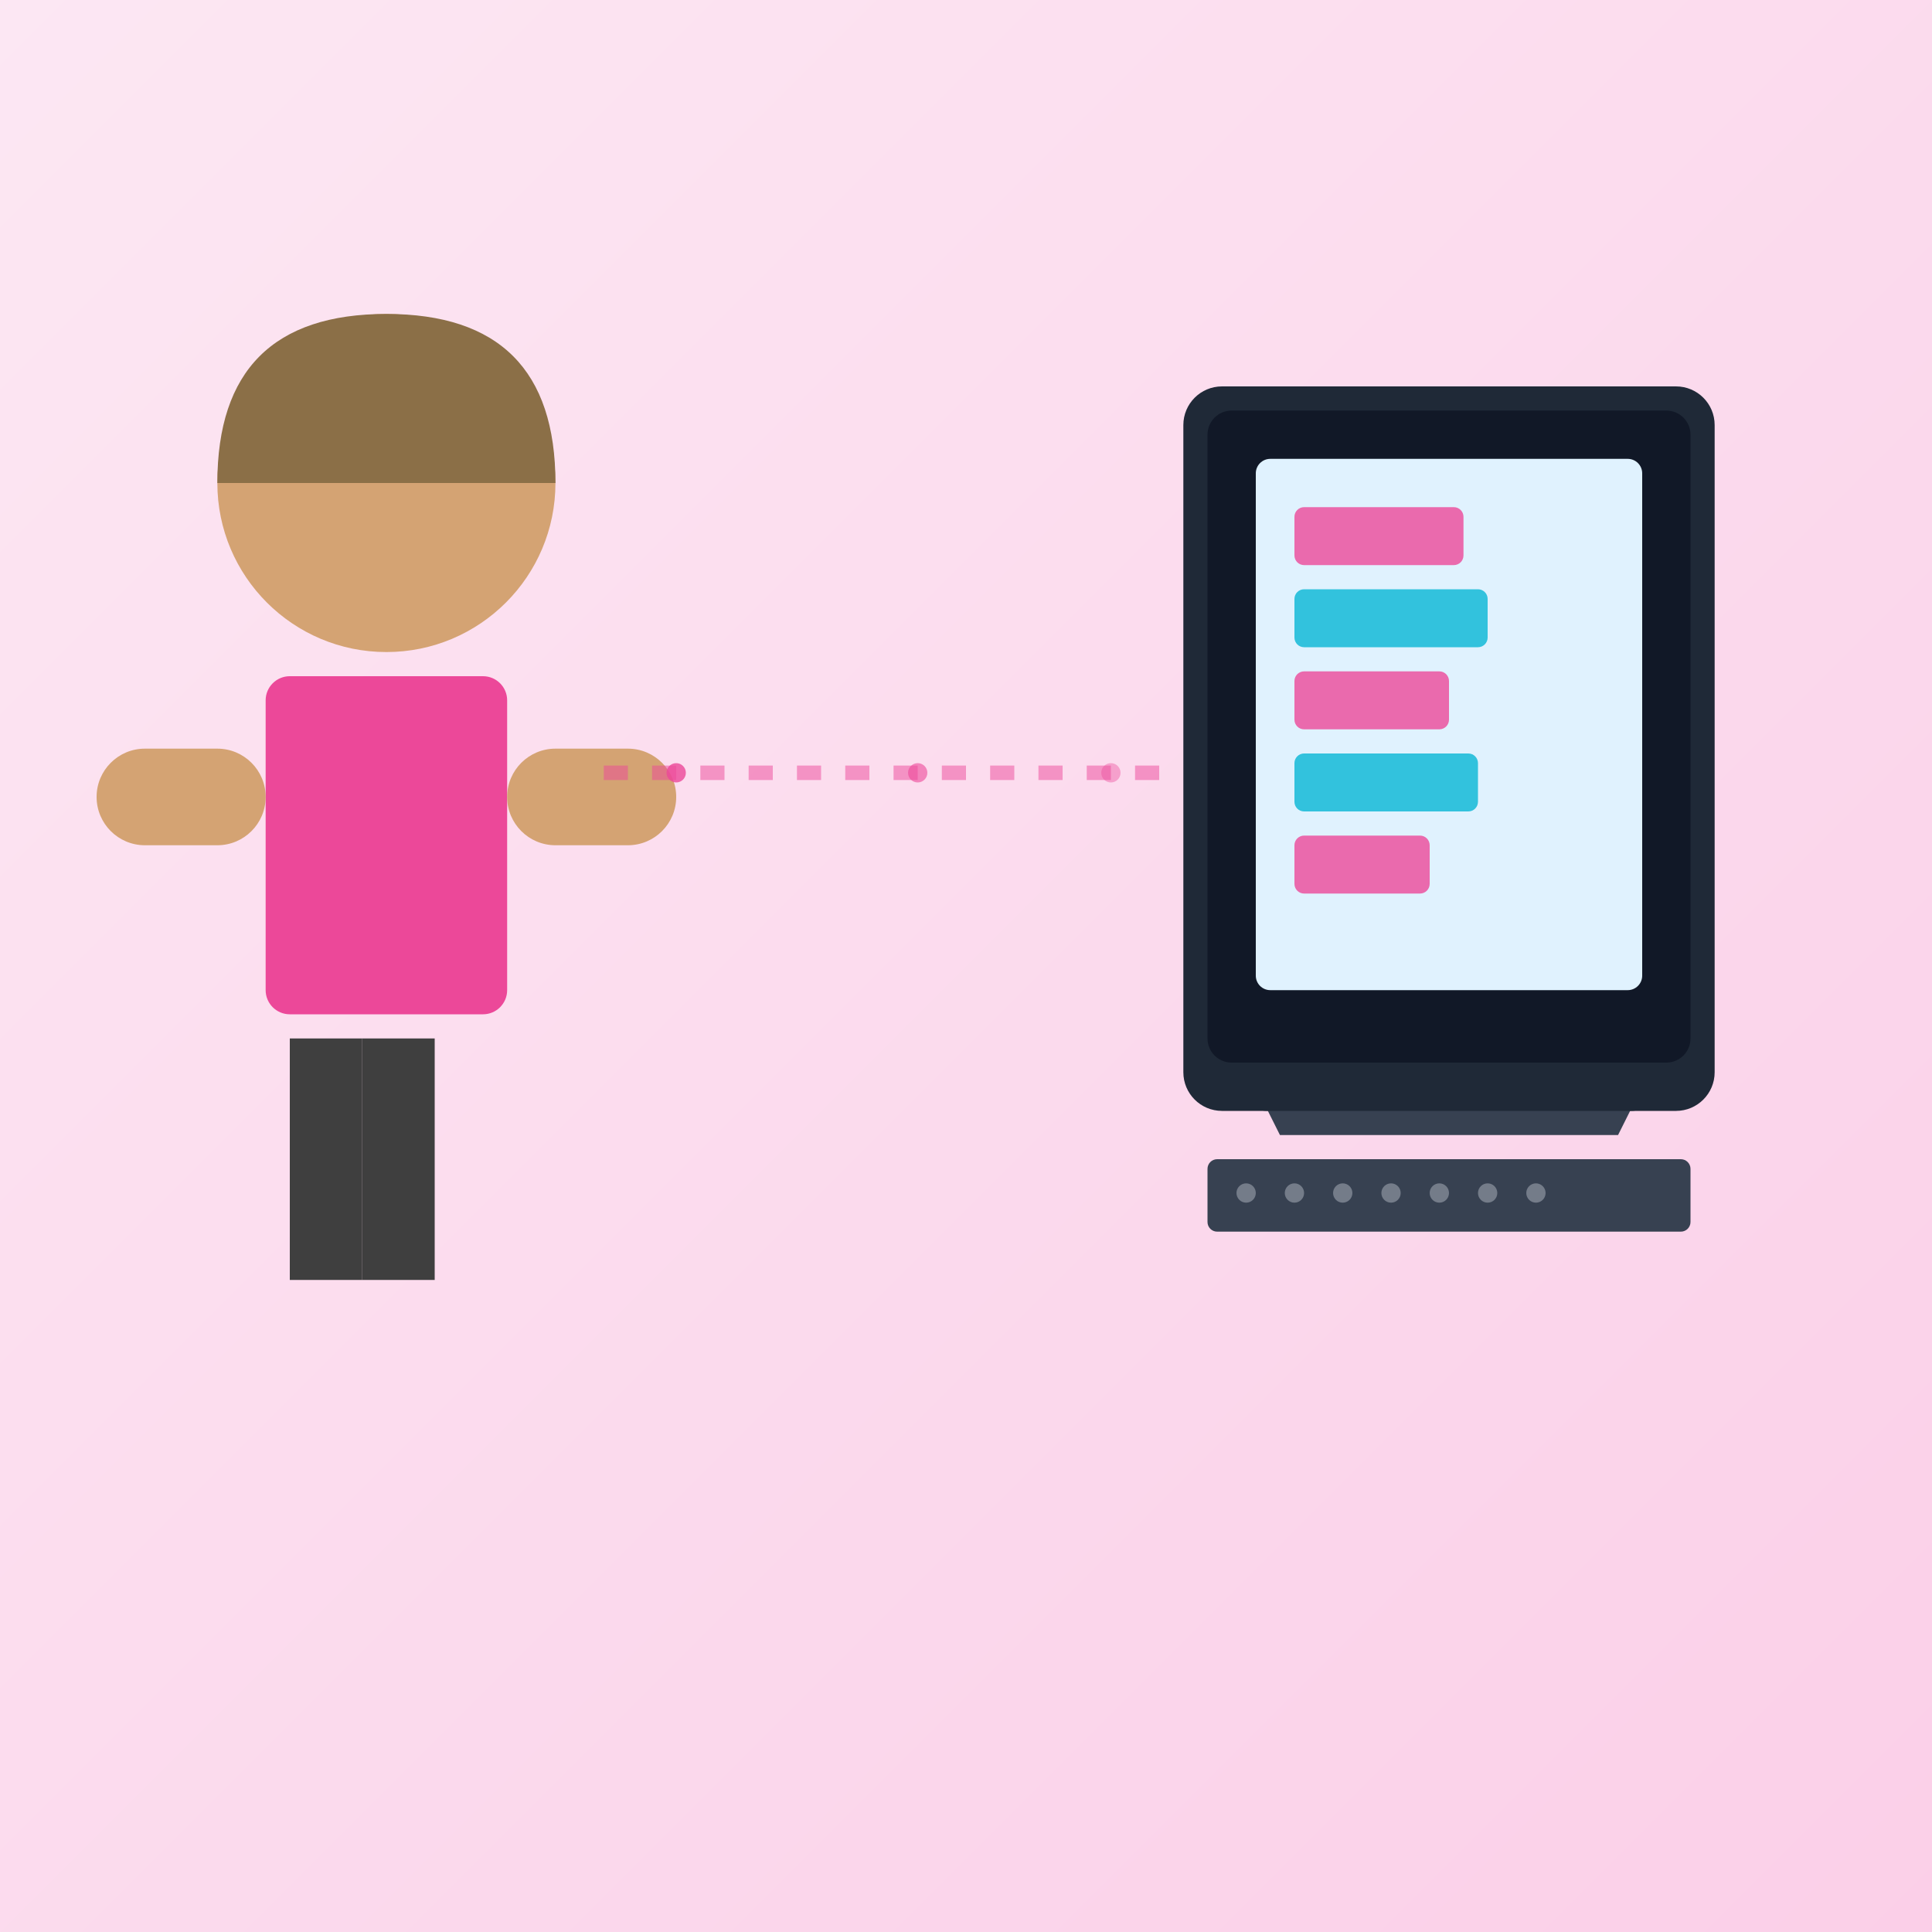
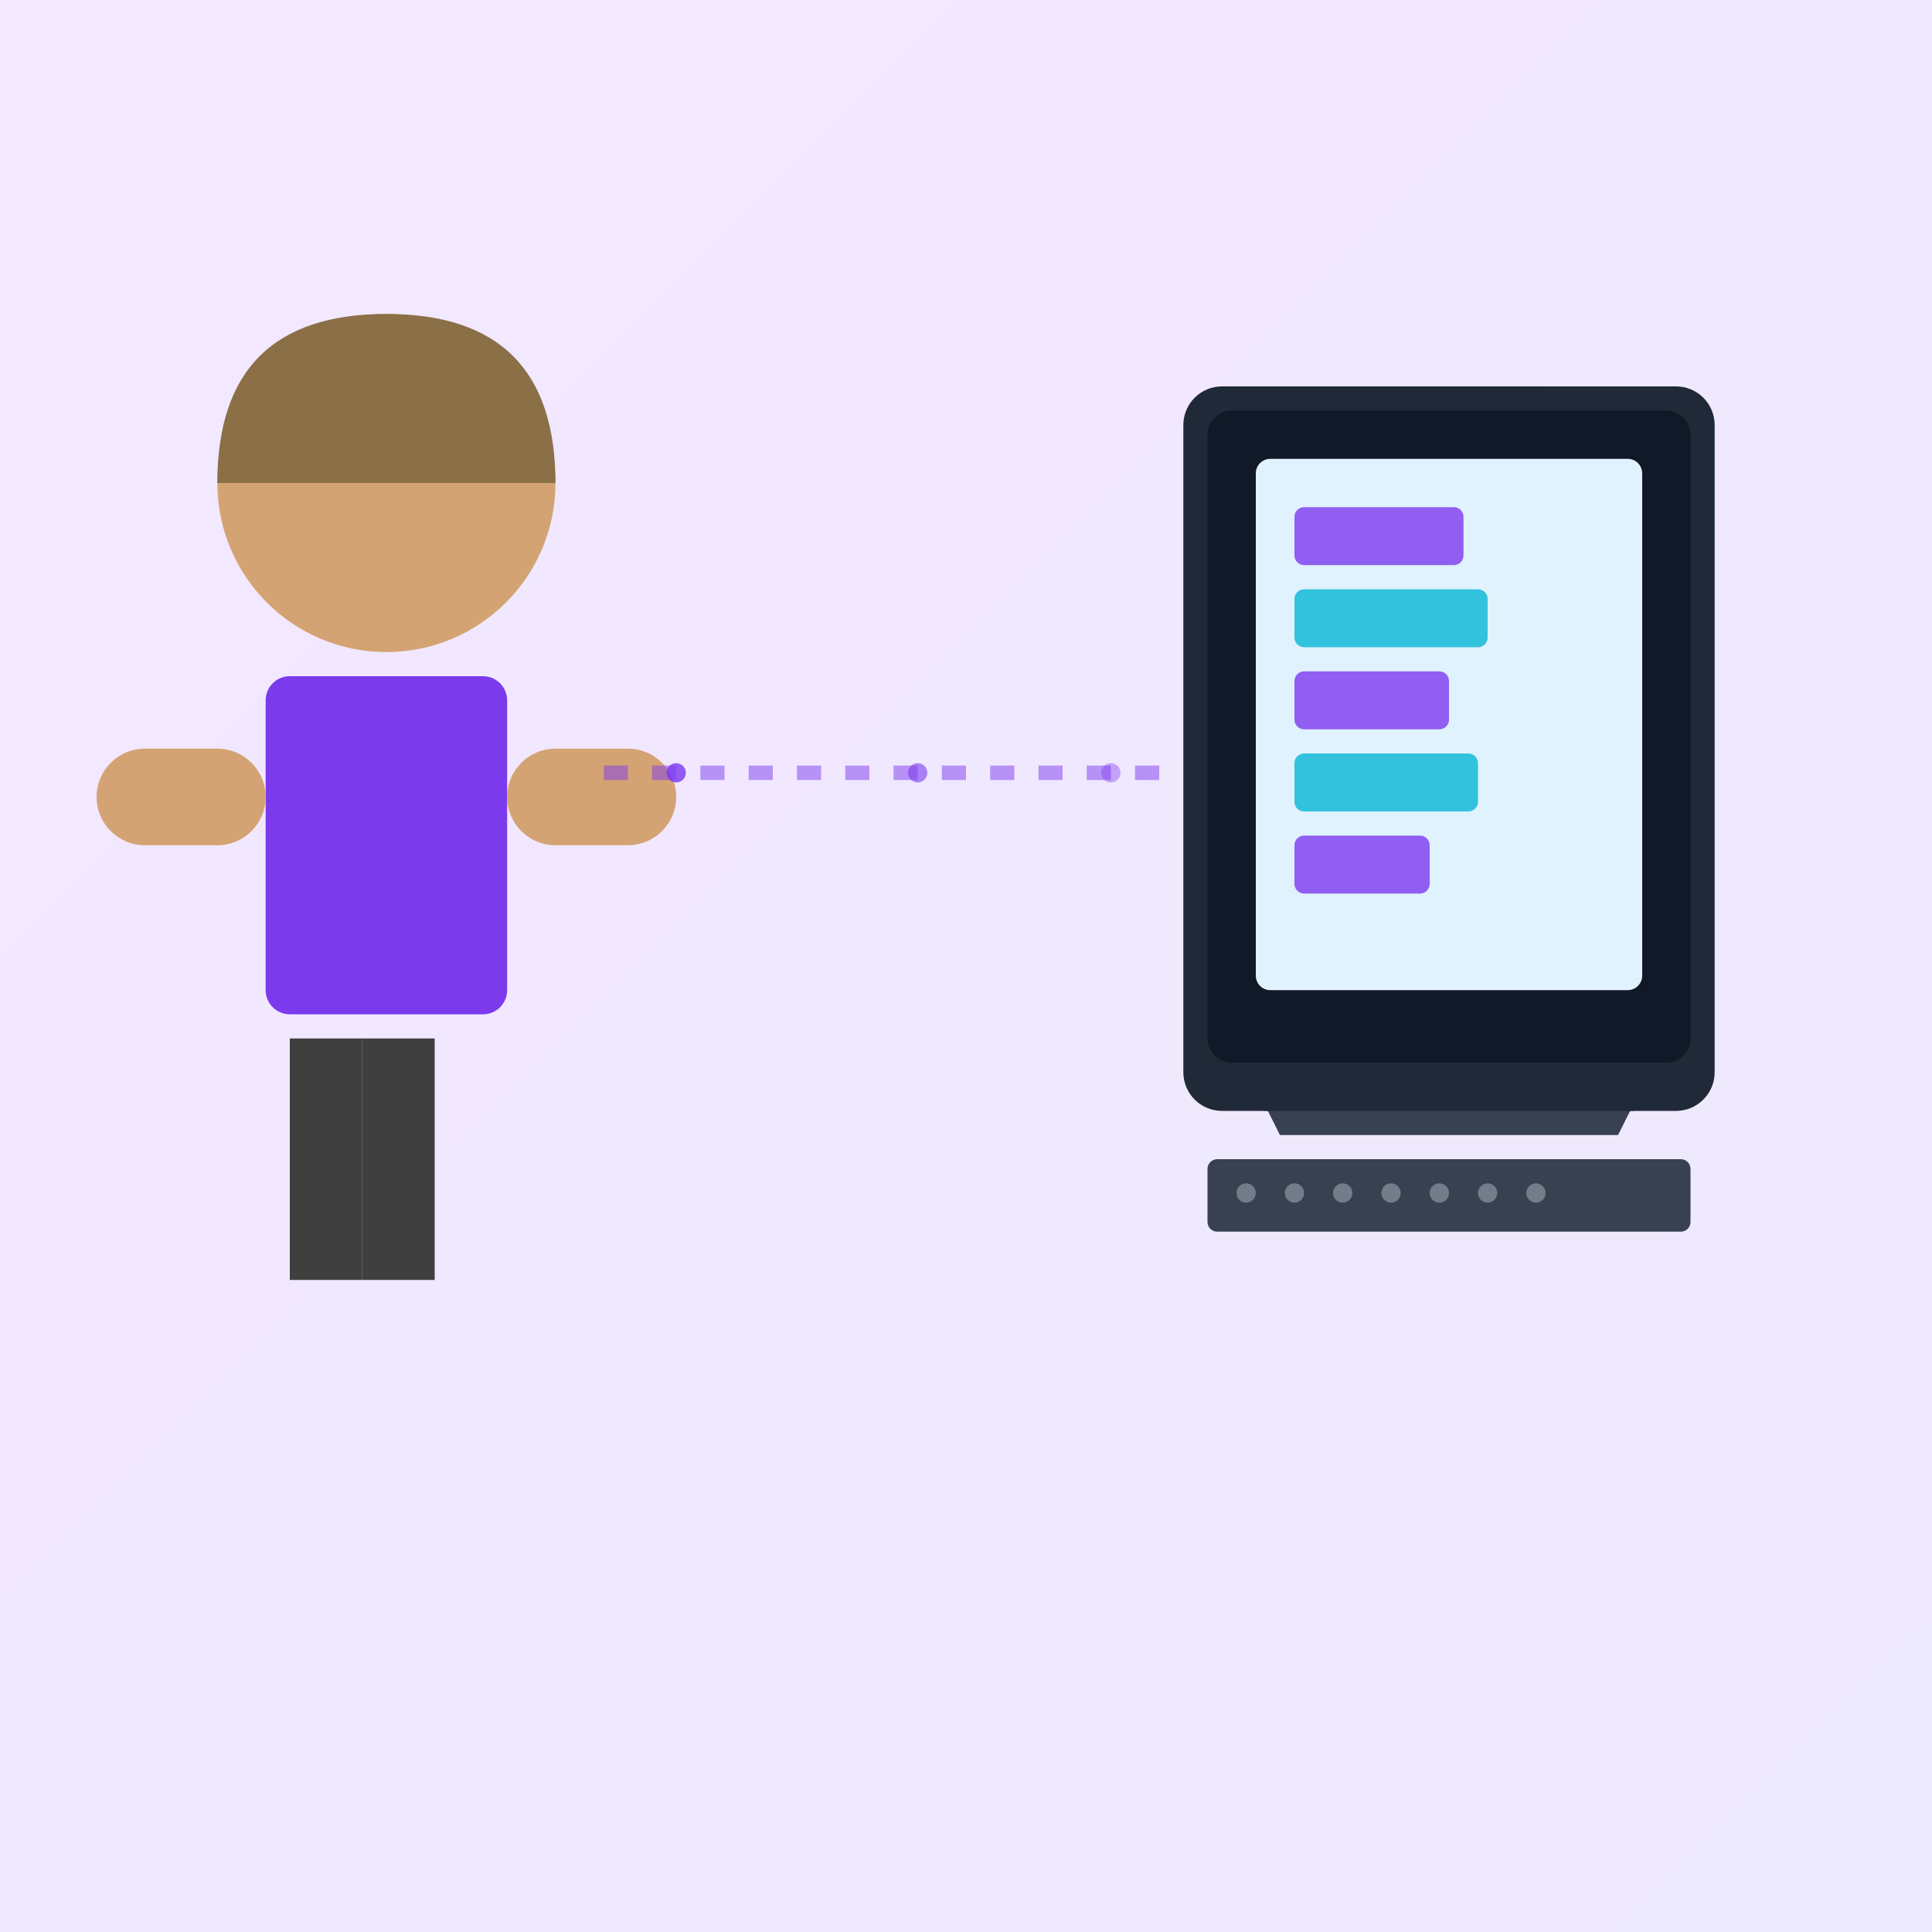
<svg xmlns="http://www.w3.org/2000/svg" viewBox="0 0 400 400">
  <defs>
    <linearGradient id="bgGradient" x1="0%" y1="0%" x2="100%" y2="100%">
-       <stop offset="0%" style="stop-color:#fce7f3;stop-opacity:1" />
-       <stop offset="100%" style="stop-color:#fbcfe8;stop-opacity:1" />
+       <stop offset="0%" style="stop-color:#f3e8ff;stop-opacity:1" />
+       <stop offset="100%" style="stop-color:#ede9fe;stop-opacity:1" />
    </linearGradient>
  </defs>
  <rect width="400" height="400" fill="url(#bgGradient)" />
  <g id="person">
    <circle cx="80" cy="100" r="35" fill="#d4a373" />
    <path d="M 45 100 Q 45 65 80 65 Q 115 65 115 100" fill="#8b6f47" />
-     <rect x="55" y="140" width="50" height="70" rx="5" fill="#ec4899" />
+     <rect x="55" y="140" width="50" height="70" rx="5" fill="#7c3aed" />
    <rect x="20" y="155" width="35" height="20" rx="10" fill="#d4a373" />
    <rect x="105" y="155" width="35" height="20" rx="10" fill="#d4a373" />
    <rect x="60" y="215" width="15" height="50" fill="#3f3f3f" />
    <rect x="75" y="215" width="15" height="50" fill="#3f3f3f" />
  </g>
  <g id="computer">
    <rect x="260" y="220" width="80" height="10" rx="2" fill="#4b5563" />
    <polygon points="260,225 265,235 335,235 340,225" fill="#374151" />
    <rect x="245" y="80" width="110" height="150" rx="8" fill="#1f2937" />
    <rect x="250" y="85" width="100" height="135" rx="5" fill="#111827" />
    <rect x="260" y="95" width="80" height="110" rx="3" fill="#e0f2fe" />
-     <rect x="268" y="105" width="35" height="12" rx="2" fill="#ec4899" opacity="0.8" />
+     <rect x="268" y="105" width="35" height="12" rx="2" fill="#7c3aed" opacity="0.8" />
    <rect x="268" y="122" width="40" height="12" rx="2" fill="#06b6d4" opacity="0.8" />
-     <rect x="268" y="139" width="32" height="12" rx="2" fill="#ec4899" opacity="0.8" />
+     <rect x="268" y="139" width="32" height="12" rx="2" fill="#7c3aed" opacity="0.8" />
    <rect x="268" y="156" width="38" height="12" rx="2" fill="#06b6d4" opacity="0.8" />
-     <rect x="268" y="173" width="28" height="12" rx="2" fill="#ec4899" opacity="0.8" />
+     <rect x="268" y="173" width="28" height="12" rx="2" fill="#7c3aed" opacity="0.8" />
    <rect x="250" y="240" width="100" height="15" rx="2" fill="#374151" />
    <g opacity="0.6">
      <circle cx="258" cy="247" r="2" fill="#9ca3af" />
      <circle cx="268" cy="247" r="2" fill="#9ca3af" />
      <circle cx="278" cy="247" r="2" fill="#9ca3af" />
      <circle cx="288" cy="247" r="2" fill="#9ca3af" />
      <circle cx="298" cy="247" r="2" fill="#9ca3af" />
      <circle cx="308" cy="247" r="2" fill="#9ca3af" />
      <circle cx="318" cy="247" r="2" fill="#9ca3af" />
    </g>
  </g>
-   <line x1="125" y1="160" x2="245" y2="160" stroke="#ec4899" stroke-width="3" opacity="0.5" stroke-dasharray="5,5" />
-   <circle cx="140" cy="160" r="2" fill="#ec4899" opacity="0.8" />
-   <circle cx="190" cy="160" r="2" fill="#ec4899" opacity="0.6" />
-   <circle cx="230" cy="160" r="2" fill="#ec4899" opacity="0.4" />
+   <line x1="125" y1="160" x2="245" y2="160" stroke="#7c3aed" stroke-width="3" opacity="0.5" stroke-dasharray="5,5" />
+   <circle cx="140" cy="160" r="2" fill="#7c3aed" opacity="0.8" />
+   <circle cx="190" cy="160" r="2" fill="#7c3aed" opacity="0.6" />
+   <circle cx="230" cy="160" r="2" fill="#7c3aed" opacity="0.4" />
</svg>
